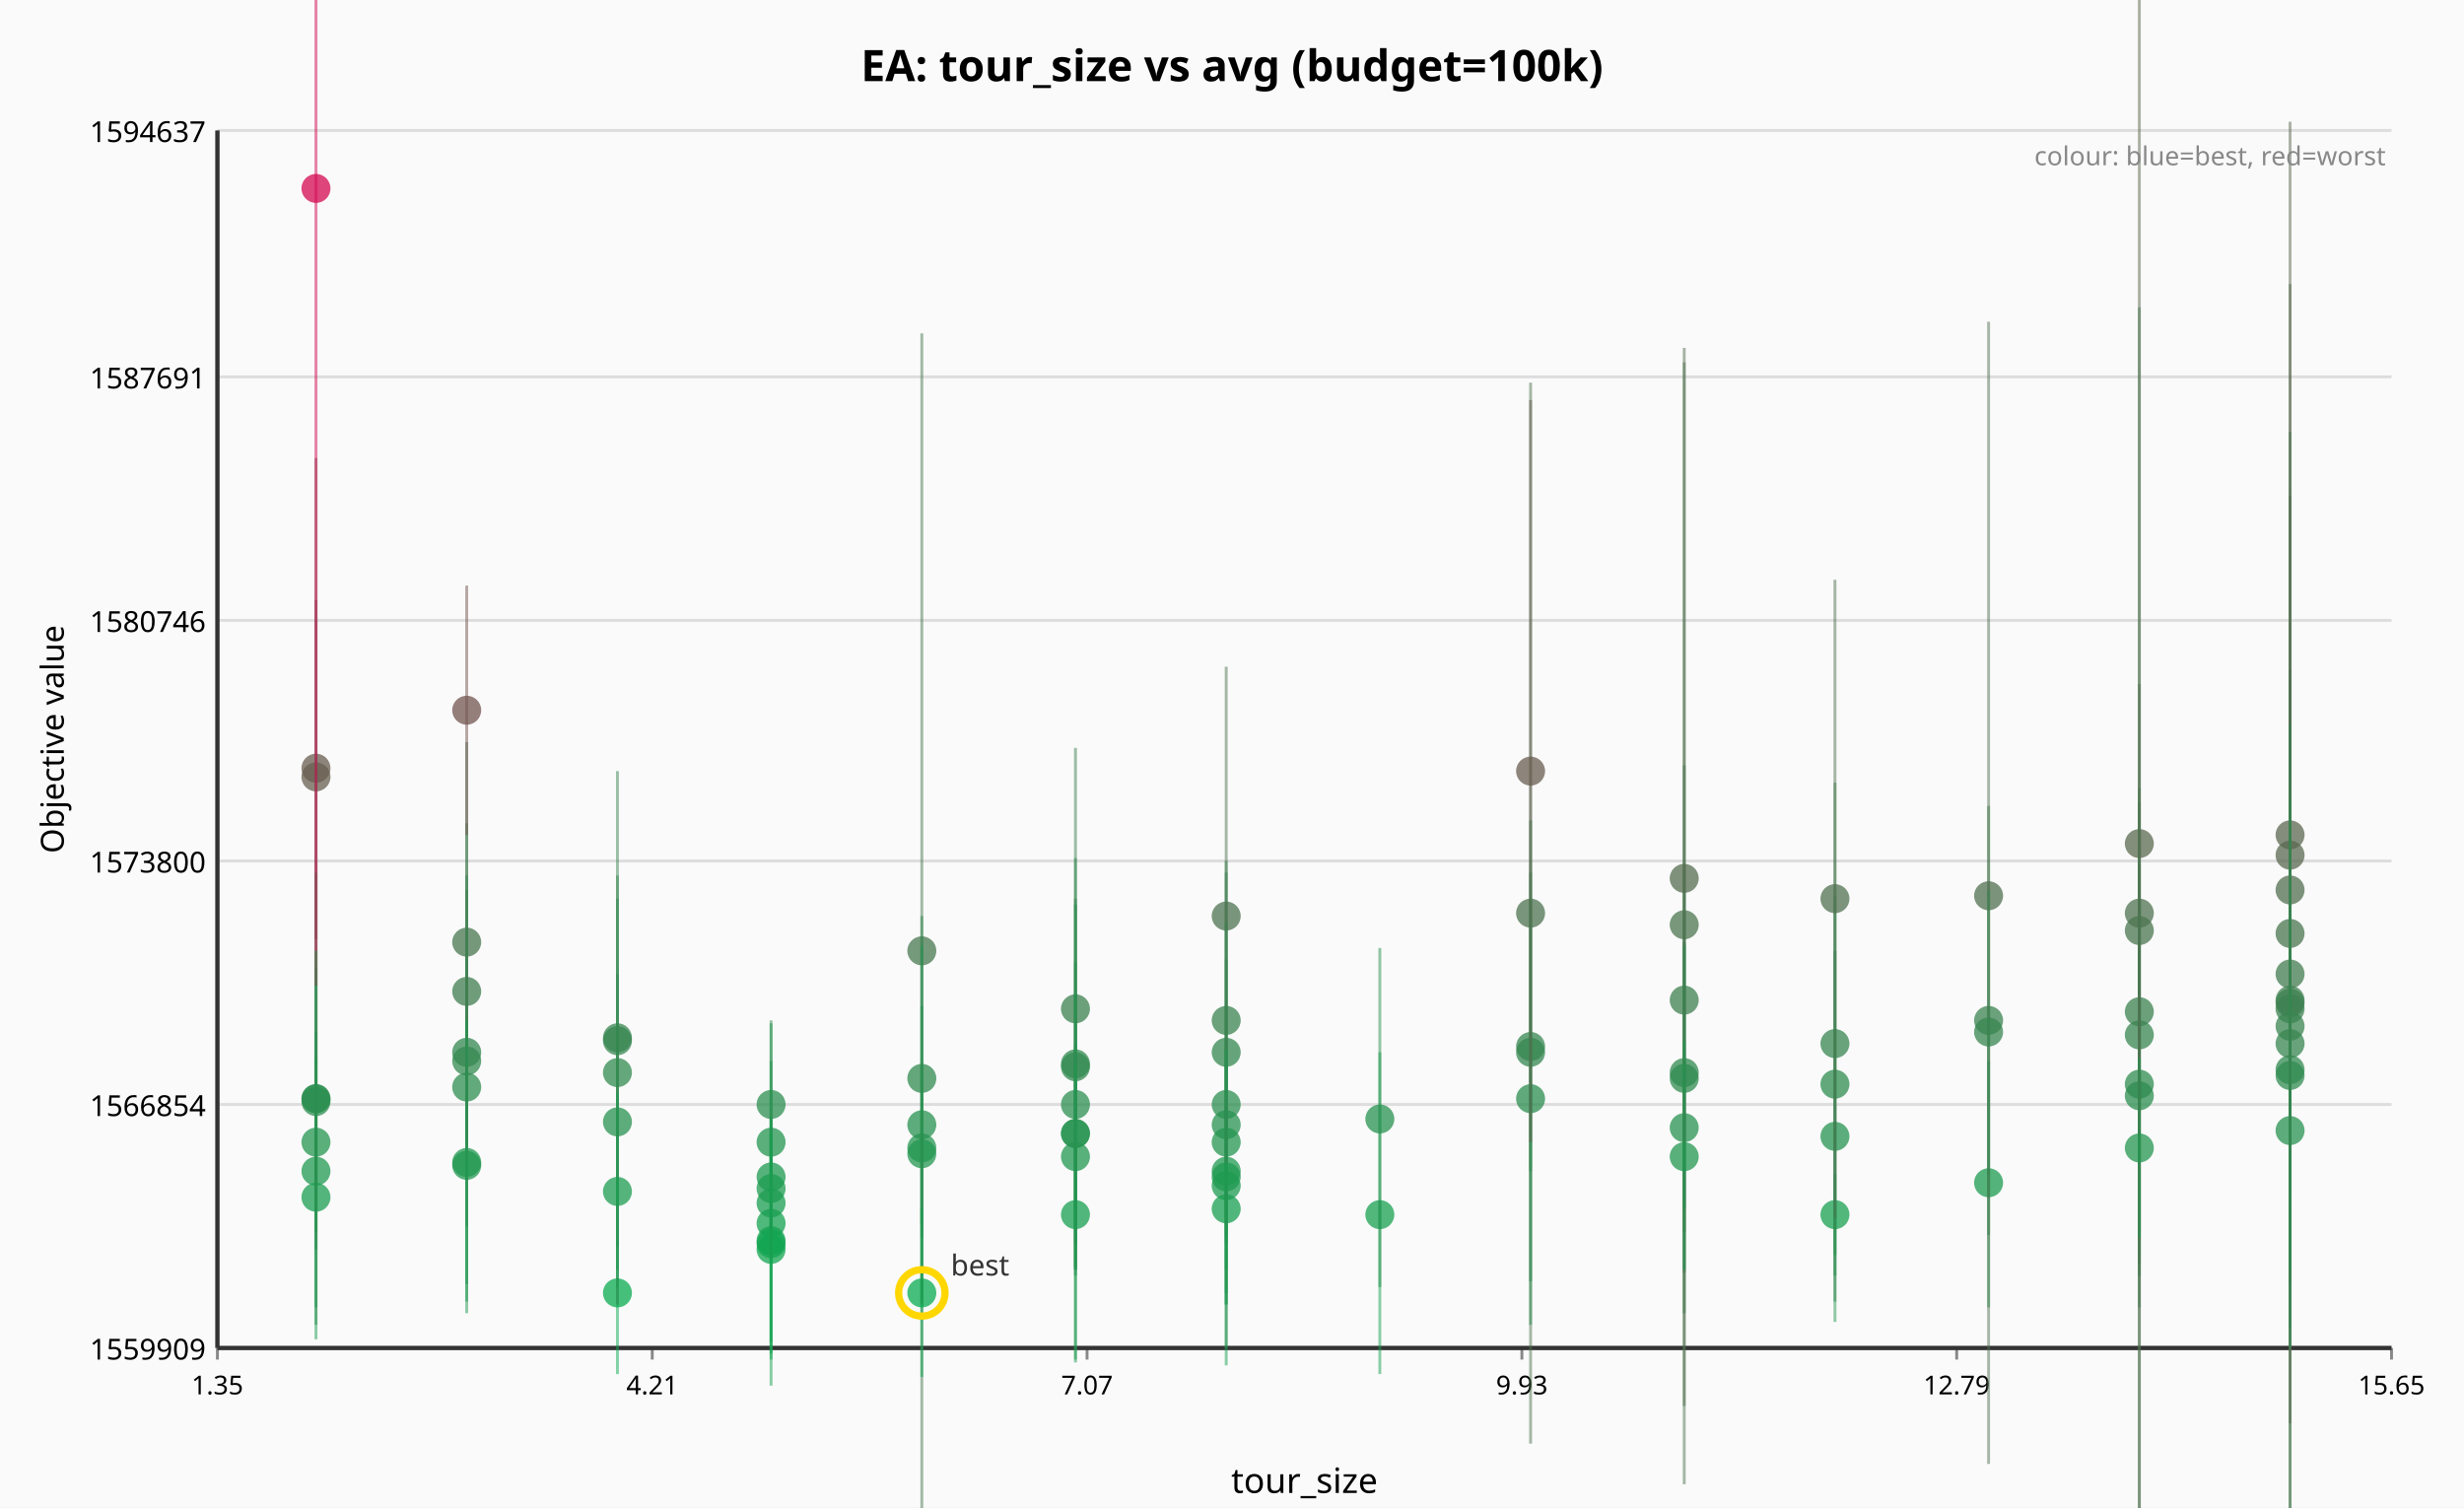
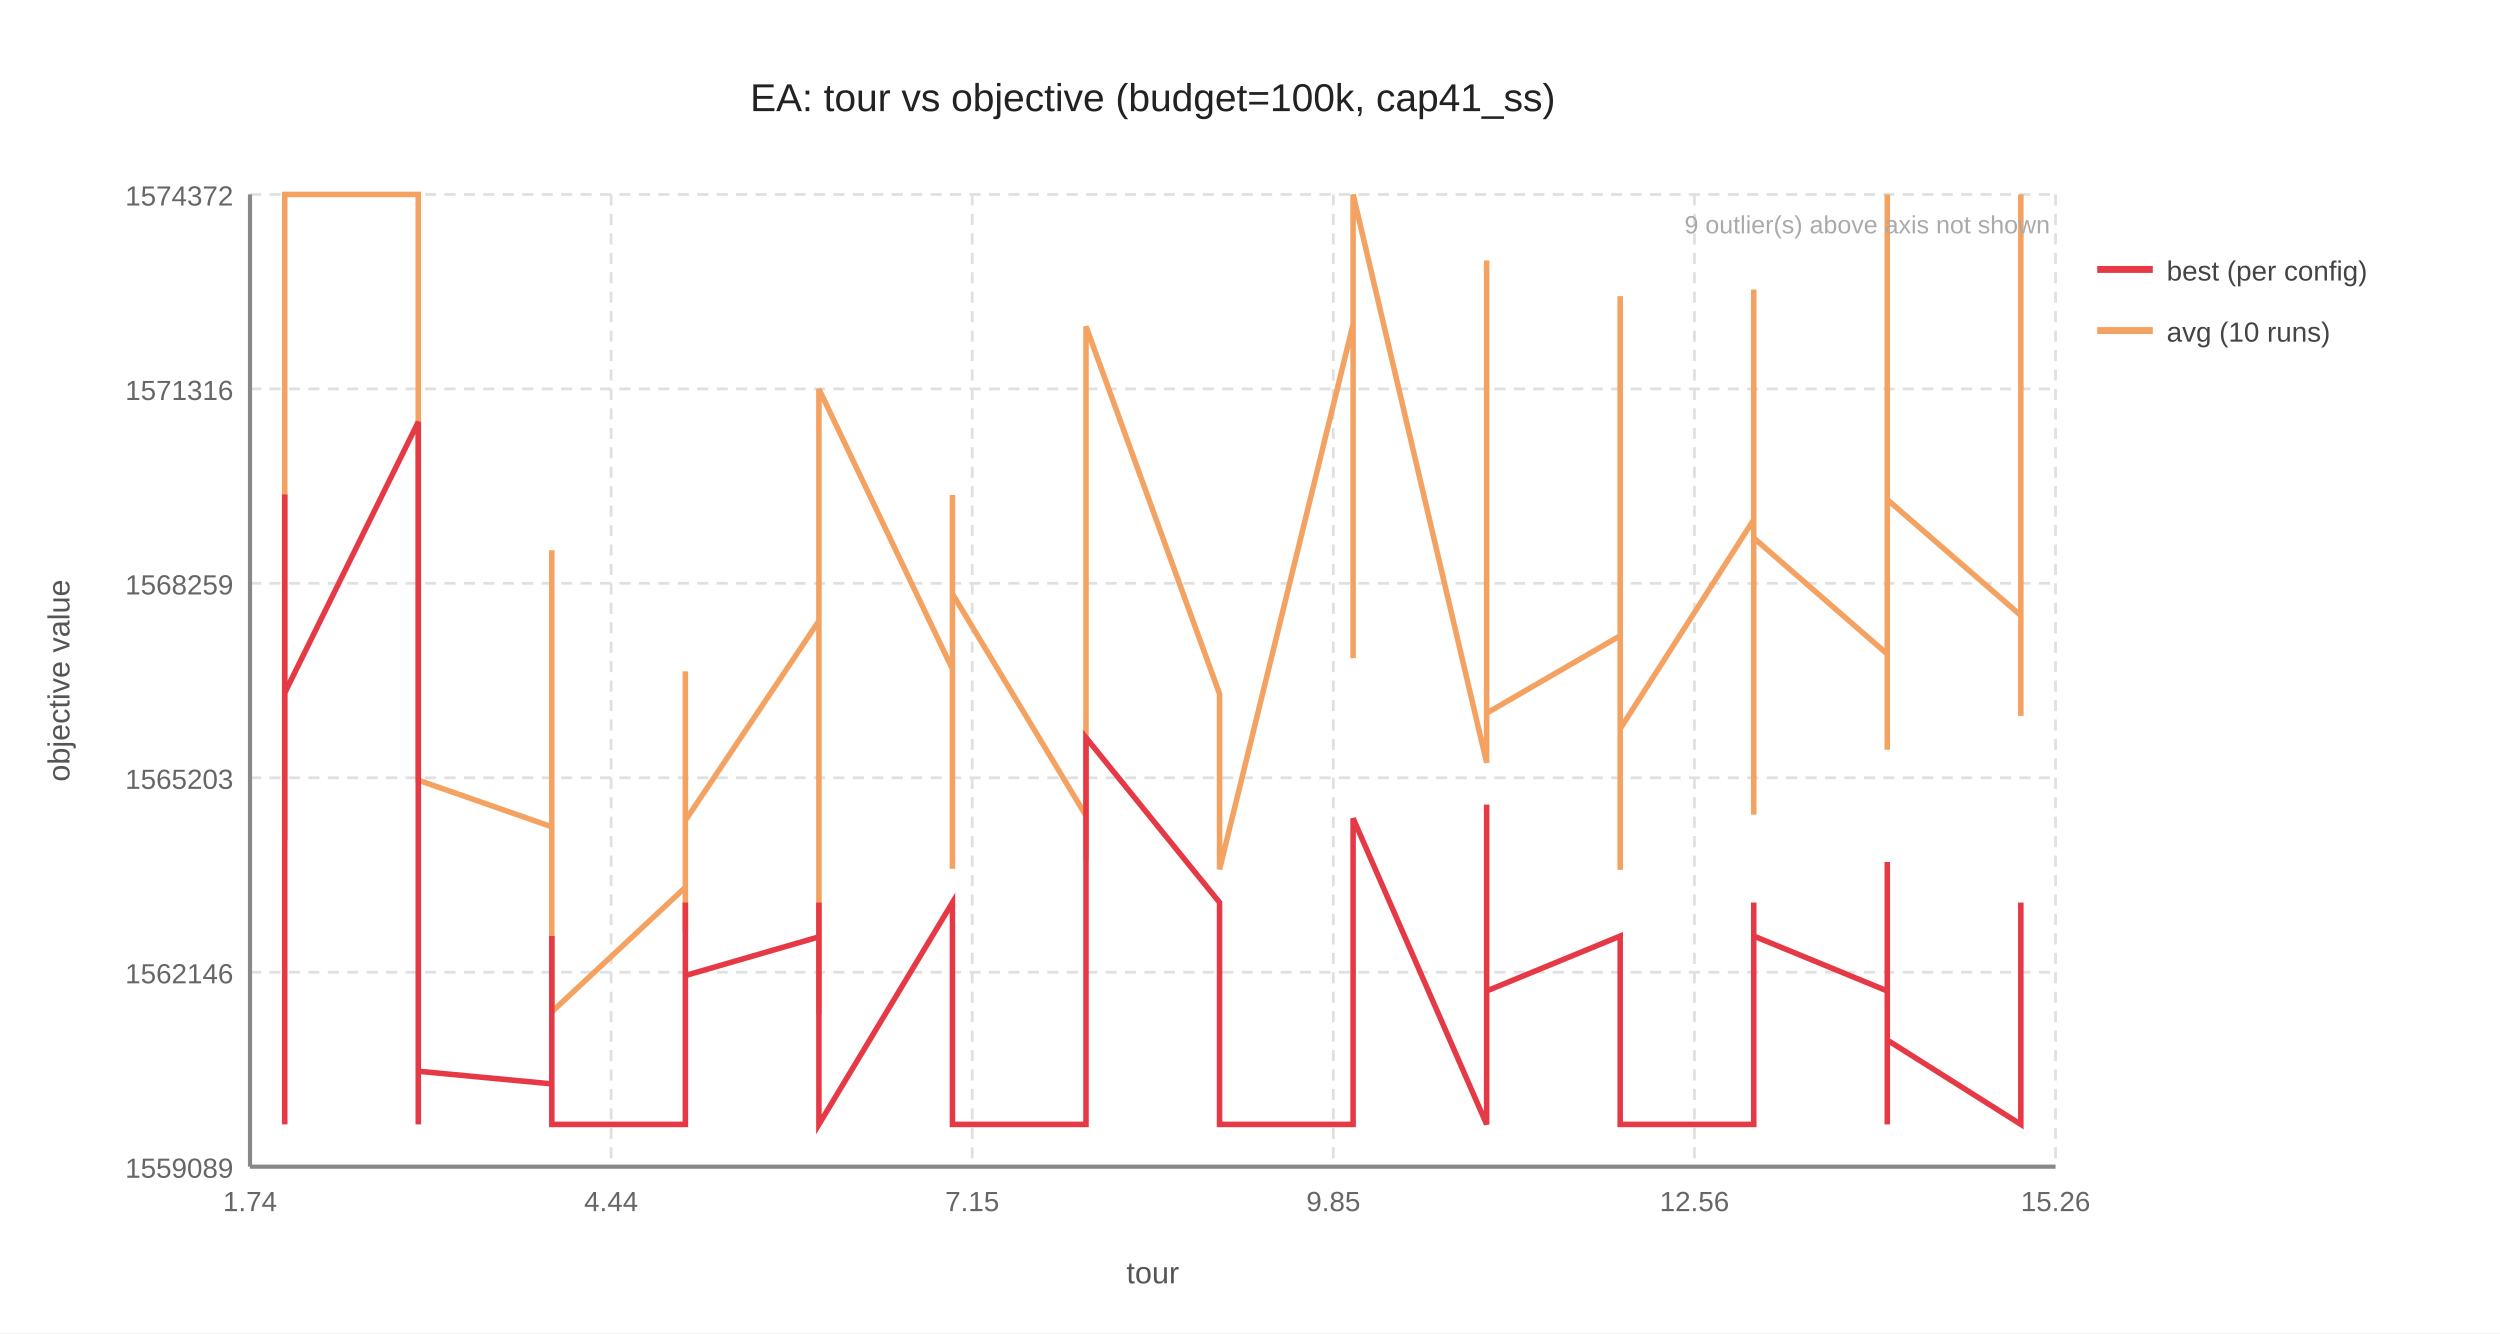
- <svg xmlns="http://www.w3.org/2000/svg" width="850" height="520">
-   <rect width="850" height="520" fill="#fafafa" />
-   <text x="425" y="28" text-anchor="middle" font-size="15" font-weight="bold" font-family="sans-serif">EA: tour_size vs avg (budget=100k)</text>
-   <line x1="75" y1="465" x2="825" y2="465" stroke="#ddd" stroke-width="1" />
-   <text x="71" y="469" text-anchor="end" font-size="10" font-family="sans-serif">1559909</text>
-   <line x1="75" y1="381" x2="825" y2="381" stroke="#ddd" stroke-width="1" />
-   <text x="71" y="385" text-anchor="end" font-size="10" font-family="sans-serif">1566854</text>
-   <line x1="75" y1="297" x2="825" y2="297" stroke="#ddd" stroke-width="1" />
-   <text x="71" y="301" text-anchor="end" font-size="10" font-family="sans-serif">1573800</text>
-   <line x1="75" y1="214" x2="825" y2="214" stroke="#ddd" stroke-width="1" />
-   <text x="71" y="218" text-anchor="end" font-size="10" font-family="sans-serif">1580746</text>
-   <line x1="75" y1="130" x2="825" y2="130" stroke="#ddd" stroke-width="1" />
-   <text x="71" y="134" text-anchor="end" font-size="10" font-family="sans-serif">1587691</text>
-   <line x1="75" y1="45" x2="825" y2="45" stroke="#ddd" stroke-width="1" />
-   <text x="71" y="49" text-anchor="end" font-size="10" font-family="sans-serif">1594637</text>
-   <line x1="75" y1="465" x2="75" y2="469" stroke="#888" />
-   <text x="75" y="481" text-anchor="middle" font-size="9" font-family="sans-serif">1.35</text>
-   <line x1="225" y1="465" x2="225" y2="469" stroke="#888" />
-   <text x="225" y="481" text-anchor="middle" font-size="9" font-family="sans-serif">4.21</text>
-   <line x1="375" y1="465" x2="375" y2="469" stroke="#888" />
-   <text x="375" y="481" text-anchor="middle" font-size="9" font-family="sans-serif">7.07</text>
-   <line x1="525" y1="465" x2="525" y2="469" stroke="#888" />
-   <text x="525" y="481" text-anchor="middle" font-size="9" font-family="sans-serif">9.93</text>
-   <line x1="675" y1="465" x2="675" y2="469" stroke="#888" />
-   <text x="675" y="481" text-anchor="middle" font-size="9" font-family="sans-serif">12.79</text>
-   <line x1="825" y1="465" x2="825" y2="469" stroke="#888" />
-   <text x="825" y="481" text-anchor="middle" font-size="9" font-family="sans-serif">15.65</text>
-   <line x1="75" y1="45" x2="75" y2="465" stroke="#333" stroke-width="1.5" />
-   <line x1="75" y1="465" x2="825" y2="465" stroke="#333" stroke-width="1.5" />
-   <text x="450" y="515" text-anchor="middle" font-size="12" font-family="sans-serif">tour_size</text>
-   <text transform="rotate(-90,18,255)" x="18" y="259" text-anchor="middle" font-size="11" font-family="sans-serif">Objective value</text>
-   <line x1="109" y1="356" x2="109" y2="451" stroke="rgb(32,153,80)" stroke-width="1" stroke-opacity="0.5" />
-   <circle cx="109" cy="404" r="5" fill="rgb(32,153,80)" fill-opacity="0.75" />
-   <line x1="318" y1="115" x2="318" y2="539" stroke="rgb(72,120,80)" stroke-width="1" stroke-opacity="0.5" />
-   <circle cx="318" cy="328" r="5" fill="rgb(72,120,80)" fill-opacity="0.75" />
-   <line x1="423" y1="362" x2="423" y2="471" stroke="rgb(25,159,80)" stroke-width="1" stroke-opacity="0.5" />
-   <circle cx="423" cy="417" r="5" fill="rgb(25,159,80)" fill-opacity="0.75" />
-   <line x1="633" y1="328" x2="633" y2="456" stroke="rgb(38,148,80)" stroke-width="1" stroke-opacity="0.5" />
-   <circle cx="633" cy="392" r="5" fill="rgb(38,148,80)" fill-opacity="0.75" />
-   <line x1="109" y1="375" x2="109" y2="413" stroke="rgb(37,149,80)" stroke-width="1" stroke-opacity="0.5" />
-   <circle cx="109" cy="394" r="5" fill="rgb(37,149,80)" fill-opacity="0.75" />
-   <line x1="790" y1="42" x2="790" y2="534" stroke="rgb(92,104,80)" stroke-width="1" stroke-opacity="0.5" />
-   <circle cx="790" cy="288" r="5" fill="rgb(92,104,80)" fill-opacity="0.75" />
-   <line x1="528" y1="132" x2="528" y2="498" stroke="rgb(78,115,80)" stroke-width="1" stroke-opacity="0.5" />
-   <circle cx="528" cy="315" r="5" fill="rgb(78,115,80)" fill-opacity="0.75" />
-   <line x1="790" y1="299" x2="790" y2="438" stroke="rgb(50,138,80)" stroke-width="1" stroke-opacity="0.5" />
-   <circle cx="790" cy="369" r="5" fill="rgb(50,138,80)" fill-opacity="0.75" />
-   <line x1="161" y1="307" x2="161" y2="443" stroke="rgb(47,141,80)" stroke-width="1" stroke-opacity="0.5" />
-   <circle cx="161" cy="375" r="5" fill="rgb(47,141,80)" fill-opacity="0.75" />
-   <line x1="423" y1="359" x2="423" y2="450" stroke="rgb(32,153,80)" stroke-width="1" stroke-opacity="0.5" />
-   <circle cx="423" cy="404" r="5" fill="rgb(32,153,80)" fill-opacity="0.75" />
-   <line x1="790" y1="231" x2="790" y2="442" stroke="rgb(67,124,80)" stroke-width="1" stroke-opacity="0.5" />
-   <circle cx="790" cy="336" r="5" fill="rgb(67,124,80)" fill-opacity="0.75" />
-   <line x1="318" y1="370" x2="318" y2="422" stroke="rgb(36,150,80)" stroke-width="1" stroke-opacity="0.5" />
-   <circle cx="318" cy="396" r="5" fill="rgb(36,150,80)" fill-opacity="0.75" />
-   <line x1="371" y1="310" x2="371" y2="423" stroke="rgb(51,137,80)" stroke-width="1" stroke-opacity="0.5" />
-   <circle cx="371" cy="367" r="5" fill="rgb(51,137,80)" fill-opacity="0.75" />
-   <line x1="109" y1="158" x2="109" y2="379" stroke="rgb(103,95,80)" stroke-width="1" stroke-opacity="0.5" />
-   <circle cx="109" cy="268" r="5" fill="rgb(103,95,80)" fill-opacity="0.75" />
-   <line x1="686" y1="278" x2="686" y2="426" stroke="rgb(59,131,80)" stroke-width="1" stroke-opacity="0.5" />
-   <circle cx="686" cy="352" r="5" fill="rgb(59,131,80)" fill-opacity="0.75" />
-   <line x1="423" y1="379" x2="423" y2="438" stroke="rgb(29,155,80)" stroke-width="1" stroke-opacity="0.5" />
-   <circle cx="423" cy="409" r="5" fill="rgb(29,155,80)" fill-opacity="0.75" />
-   <line x1="109" y1="334" x2="109" y2="425" stroke="rgb(45,143,80)" stroke-width="1" stroke-opacity="0.5" />
-   <circle cx="109" cy="379" r="5" fill="rgb(45,143,80)" fill-opacity="0.75" />
-   <line x1="109" y1="365" x2="109" y2="462" stroke="rgb(27,157,80)" stroke-width="1" stroke-opacity="0.5" />
-   <circle cx="109" cy="413" r="5" fill="rgb(27,157,80)" fill-opacity="0.75" />
-   <line x1="423" y1="301" x2="423" y2="426" stroke="rgb(53,136,80)" stroke-width="1" stroke-opacity="0.5" />
-   <circle cx="423" cy="363" r="5" fill="rgb(53,136,80)" fill-opacity="0.75" />
-   <line x1="266" y1="394" x2="266" y2="463" stroke="rgb(19,163,80)" stroke-width="1" stroke-opacity="0.5" />
-   <circle cx="266" cy="428" r="5" fill="rgb(19,163,80)" fill-opacity="0.75" />
-   <line x1="213" y1="336" x2="213" y2="438" stroke="rgb(41,146,80)" stroke-width="1" stroke-opacity="0.5" />
-   <circle cx="213" cy="387" r="5" fill="rgb(41,146,80)" fill-opacity="0.75" />
-   <line x1="423" y1="297" x2="423" y2="465" stroke="rgb(44,143,80)" stroke-width="1" stroke-opacity="0.5" />
-   <circle cx="423" cy="381" r="5" fill="rgb(44,143,80)" fill-opacity="0.75" />
-   <line x1="790" y1="235" x2="790" y2="408" stroke="rgb(75,118,80)" stroke-width="1" stroke-opacity="0.5" />
-   <circle cx="790" cy="322" r="5" fill="rgb(75,118,80)" fill-opacity="0.75" />
-   <line x1="318" y1="347" x2="318" y2="449" stroke="rgb(35,151,80)" stroke-width="1" stroke-opacity="0.5" />
-   <circle cx="318" cy="398" r="5" fill="rgb(35,151,80)" fill-opacity="0.75" />
-   <line x1="581" y1="325" x2="581" y2="453" stroke="rgb(39,147,80)" stroke-width="1" stroke-opacity="0.5" />
-   <circle cx="581" cy="389" r="5" fill="rgb(39,147,80)" fill-opacity="0.75" />
-   <line x1="213" y1="417" x2="213" y2="474" stroke="rgb(10,171,80)" stroke-width="1" stroke-opacity="0.5" />
-   <circle cx="213" cy="446" r="5" fill="rgb(10,171,80)" fill-opacity="0.75" />
-   <line x1="738" y1="316" x2="738" y2="440" stroke="rgb(45,142,80)" stroke-width="1" stroke-opacity="0.5" />
-   <circle cx="738" cy="378" r="5" fill="rgb(45,142,80)" fill-opacity="0.75" />
-   <line x1="476" y1="363" x2="476" y2="474" stroke="rgb(24,160,80)" stroke-width="1" stroke-opacity="0.5" />
-   <circle cx="476" cy="419" r="5" fill="rgb(24,160,80)" fill-opacity="0.75" />
-   <line x1="686" y1="366" x2="686" y2="451" stroke="rgb(29,155,80)" stroke-width="1" stroke-opacity="0.5" />
-   <circle cx="686" cy="408" r="5" fill="rgb(29,155,80)" fill-opacity="0.75" />
-   <line x1="738" y1="277" x2="738" y2="436" stroke="rgb(57,133,80)" stroke-width="1" stroke-opacity="0.5" />
-   <circle cx="738" cy="357" r="5" fill="rgb(57,133,80)" fill-opacity="0.75" />
-   <line x1="790" y1="149" x2="790" y2="541" stroke="rgb(62,128,80)" stroke-width="1" stroke-opacity="0.5" />
-   <circle cx="790" cy="345" r="5" fill="rgb(62,128,80)" fill-opacity="0.75" />
-   <line x1="213" y1="266" x2="213" y2="450" stroke="rgb(56,134,80)" stroke-width="1" stroke-opacity="0.5" />
-   <circle cx="213" cy="358" r="5" fill="rgb(56,134,80)" fill-opacity="0.75" />
-   <line x1="423" y1="331" x2="423" y2="446" stroke="rgb(40,146,80)" stroke-width="1" stroke-opacity="0.5" />
-   <circle cx="423" cy="388" r="5" fill="rgb(40,146,80)" fill-opacity="0.75" />
-   <line x1="581" y1="264" x2="581" y2="425" stroke="rgb(63,128,80)" stroke-width="1" stroke-opacity="0.5" />
-   <circle cx="581" cy="345" r="5" fill="rgb(63,128,80)" fill-opacity="0.75" />
-   <line x1="738" y1="298" x2="738" y2="451" stroke="rgb(47,140,80)" stroke-width="1" stroke-opacity="0.5" />
-   <circle cx="738" cy="374" r="5" fill="rgb(47,140,80)" fill-opacity="0.75" />
-   <line x1="161" y1="330" x2="161" y2="402" stroke="rgb(52,137,80)" stroke-width="1" stroke-opacity="0.5" />
-   <circle cx="161" cy="366" r="5" fill="rgb(52,137,80)" fill-opacity="0.75" />
-   <line x1="266" y1="366" x2="266" y2="478" stroke="rgb(22,161,80)" stroke-width="1" stroke-opacity="0.5" />
-   <circle cx="266" cy="422" r="5" fill="rgb(22,161,80)" fill-opacity="0.75" />
-   <line x1="423" y1="359" x2="423" y2="429" stroke="rgb(37,149,80)" stroke-width="1" stroke-opacity="0.5" />
-   <circle cx="423" cy="394" r="5" fill="rgb(37,149,80)" fill-opacity="0.75" />
-   <line x1="371" y1="258" x2="371" y2="437" stroke="rgb(61,129,80)" stroke-width="1" stroke-opacity="0.5" />
-   <circle cx="371" cy="348" r="5" fill="rgb(61,129,80)" fill-opacity="0.75" />
-   <line x1="266" y1="385" x2="266" y2="427" stroke="rgb(31,154,80)" stroke-width="1" stroke-opacity="0.5" />
-   <circle cx="266" cy="406" r="5" fill="rgb(31,154,80)" fill-opacity="0.75" />
-   <line x1="686" y1="111" x2="686" y2="505" stroke="rgb(82,112,80)" stroke-width="1" stroke-opacity="0.5" />
-   <circle cx="686" cy="309" r="5" fill="rgb(82,112,80)" fill-opacity="0.75" />
-   <line x1="213" y1="302" x2="213" y2="417" stroke="rgb(55,134,80)" stroke-width="1" stroke-opacity="0.5" />
-   <circle cx="213" cy="359" r="5" fill="rgb(55,134,80)" fill-opacity="0.75" />
-   <line x1="633" y1="405" x2="633" y2="433" stroke="rgb(24,160,80)" stroke-width="1" stroke-opacity="0.5" />
-   <circle cx="633" cy="419" r="5" fill="rgb(24,160,80)" fill-opacity="0.75" />
-   <line x1="633" y1="270" x2="633" y2="449" stroke="rgb(55,134,80)" stroke-width="1" stroke-opacity="0.5" />
-   <circle cx="633" cy="360" r="5" fill="rgb(55,134,80)" fill-opacity="0.75" />
-   <line x1="161" y1="350" x2="161" y2="453" stroke="rgb(33,152,80)" stroke-width="1" stroke-opacity="0.5" />
-   <circle cx="161" cy="402" r="5" fill="rgb(33,152,80)" fill-opacity="0.75" />
-   <line x1="581" y1="300" x2="581" y2="439" stroke="rgb(50,138,80)" stroke-width="1" stroke-opacity="0.5" />
-   <circle cx="581" cy="370" r="5" fill="rgb(50,138,80)" fill-opacity="0.75" />
-   <line x1="161" y1="256" x2="161" y2="394" stroke="rgb(73,119,80)" stroke-width="1" stroke-opacity="0.5" />
-   <circle cx="161" cy="325" r="5" fill="rgb(73,119,80)" fill-opacity="0.75" />
-   <line x1="371" y1="360" x2="371" y2="438" stroke="rgb(34,151,80)" stroke-width="1" stroke-opacity="0.5" />
-   <circle cx="371" cy="399" r="5" fill="rgb(34,151,80)" fill-opacity="0.75" />
-   <line x1="161" y1="302" x2="161" y2="423" stroke="rgb(53,135,80)" stroke-width="1" stroke-opacity="0.5" />
-   <circle cx="161" cy="363" r="5" fill="rgb(53,135,80)" fill-opacity="0.75" />
-   <line x1="371" y1="312" x2="371" y2="470" stroke="rgb(38,148,80)" stroke-width="1" stroke-opacity="0.5" />
-   <circle cx="371" cy="391" r="5" fill="rgb(38,148,80)" fill-opacity="0.75" />
-   <line x1="371" y1="332" x2="371" y2="429" stroke="rgb(44,143,80)" stroke-width="1" stroke-opacity="0.5" />
-   <circle cx="371" cy="381" r="5" fill="rgb(44,143,80)" fill-opacity="0.75" />
-   <line x1="213" y1="310" x2="213" y2="430" stroke="rgb(50,139,80)" stroke-width="1" stroke-opacity="0.5" />
-   <circle cx="213" cy="370" r="5" fill="rgb(50,139,80)" fill-opacity="0.75" />
-   <line x1="790" y1="270" x2="790" y2="426" stroke="rgb(61,129,80)" stroke-width="1" stroke-opacity="0.5" />
-   <circle cx="790" cy="348" r="5" fill="rgb(61,129,80)" fill-opacity="0.75" />
-   <line x1="109" y1="207" x2="109" y2="324" stroke="rgb(104,94,80)" stroke-width="1" stroke-opacity="0.5" />
-   <circle cx="109" cy="265" r="5" fill="rgb(104,94,80)" fill-opacity="0.75" />
-   <line x1="266" y1="397" x2="266" y2="433" stroke="rgb(26,158,80)" stroke-width="1" stroke-opacity="0.5" />
-   <circle cx="266" cy="415" r="5" fill="rgb(26,158,80)" fill-opacity="0.75" />
-   <line x1="161" y1="284" x2="161" y2="400" stroke="rgb(64,126,80)" stroke-width="1" stroke-opacity="0.5" />
-   <circle cx="161" cy="342" r="5" fill="rgb(64,126,80)" fill-opacity="0.75" />
-   <line x1="266" y1="392" x2="266" y2="469" stroke="rgb(18,165,80)" stroke-width="1" stroke-opacity="0.5" />
-   <circle cx="266" cy="431" r="5" fill="rgb(18,165,80)" fill-opacity="0.75" />
-   <line x1="161" y1="202" x2="161" y2="288" stroke="rgb(115,85,80)" stroke-width="1" stroke-opacity="0.5" />
-   <circle cx="161" cy="245" r="5" fill="rgb(115,85,80)" fill-opacity="0.75" />
-   <line x1="318" y1="316" x2="318" y2="427" stroke="rgb(49,139,80)" stroke-width="1" stroke-opacity="0.5" />
-   <circle cx="318" cy="372" r="5" fill="rgb(49,139,80)" fill-opacity="0.75" />
-   <line x1="266" y1="353" x2="266" y2="434" stroke="rgb(37,149,80)" stroke-width="1" stroke-opacity="0.5" />
-   <circle cx="266" cy="394" r="5" fill="rgb(37,149,80)" fill-opacity="0.75" />
-   <line x1="528" y1="283" x2="528" y2="442" stroke="rgb(53,135,80)" stroke-width="1" stroke-opacity="0.5" />
-   <circle cx="528" cy="363" r="5" fill="rgb(53,135,80)" fill-opacity="0.75" />
-   <line x1="266" y1="352" x2="266" y2="410" stroke="rgb(44,143,80)" stroke-width="1" stroke-opacity="0.5" />
-   <circle cx="266" cy="381" r="5" fill="rgb(44,143,80)" fill-opacity="0.75" />
-   <line x1="109" y1="301" x2="109" y2="457" stroke="rgb(45,142,80)" stroke-width="1" stroke-opacity="0.5" />
-   <circle cx="109" cy="379" r="5" fill="rgb(45,142,80)" fill-opacity="0.75" />
-   <line x1="318" y1="417" x2="318" y2="475" stroke="rgb(9,171,80)" stroke-width="1" stroke-opacity="0.5" />
-   <circle cx="318" cy="446" r="5" fill="rgb(9,171,80)" fill-opacity="0.75" />
-   <line x1="790" y1="98" x2="790" y2="491" stroke="rgb(89,106,80)" stroke-width="1" stroke-opacity="0.5" />
-   <circle cx="790" cy="295" r="5" fill="rgb(89,106,80)" fill-opacity="0.75" />
-   <line x1="213" y1="377" x2="213" y2="444" stroke="rgb(28,156,80)" stroke-width="1" stroke-opacity="0.5" />
-   <circle cx="213" cy="411" r="5" fill="rgb(28,156,80)" fill-opacity="0.75" />
-   <line x1="581" y1="125" x2="581" y2="512" stroke="rgb(76,117,80)" stroke-width="1" stroke-opacity="0.5" />
-   <circle cx="581" cy="319" r="5" fill="rgb(76,117,80)" fill-opacity="0.75" />
-   <line x1="266" y1="391" x2="266" y2="467" stroke="rgb(18,164,80)" stroke-width="1" stroke-opacity="0.5" />
-   <circle cx="266" cy="429" r="5" fill="rgb(18,164,80)" fill-opacity="0.75" />
-   <line x1="633" y1="309" x2="633" y2="440" stroke="rgb(47,140,80)" stroke-width="1" stroke-opacity="0.5" />
-   <circle cx="633" cy="374" r="5" fill="rgb(47,140,80)" fill-opacity="0.75" />
-   <line x1="581" y1="120" x2="581" y2="485" stroke="rgb(85,110,80)" stroke-width="1" stroke-opacity="0.5" />
-   <circle cx="581" cy="303" r="5" fill="rgb(85,110,80)" fill-opacity="0.75" />
-   <line x1="581" y1="326" x2="581" y2="417" stroke="rgb(49,139,80)" stroke-width="1" stroke-opacity="0.5" />
-   <circle cx="581" cy="372" r="5" fill="rgb(49,139,80)" fill-opacity="0.75" />
-   <line x1="161" y1="352" x2="161" y2="449" stroke="rgb(34,152,80)" stroke-width="1" stroke-opacity="0.5" />
-   <circle cx="161" cy="401" r="5" fill="rgb(34,152,80)" fill-opacity="0.75" />
-   <line x1="109" y1="-210" x2="109" y2="340" stroke="rgb(210,8,80)" stroke-width="1" stroke-opacity="0.5" />
-   <circle cx="109" cy="65" r="5" fill="rgb(210,8,80)" fill-opacity="0.75" />
-   <line x1="738" y1="236" x2="738" y2="393" stroke="rgb(79,115,80)" stroke-width="1" stroke-opacity="0.5" />
-   <circle cx="738" cy="315" r="5" fill="rgb(79,115,80)" fill-opacity="0.75" />
-   <line x1="738" y1="272" x2="738" y2="425" stroke="rgb(61,129,80)" stroke-width="1" stroke-opacity="0.5" />
-   <circle cx="738" cy="349" r="5" fill="rgb(61,129,80)" fill-opacity="0.75" />
-   <line x1="423" y1="230" x2="423" y2="402" stroke="rgb(78,115,80)" stroke-width="1" stroke-opacity="0.5" />
-   <circle cx="423" cy="316" r="5" fill="rgb(78,115,80)" fill-opacity="0.75" />
-   <line x1="109" y1="328" x2="109" y2="431" stroke="rgb(44,143,80)" stroke-width="1" stroke-opacity="0.5" />
-   <circle cx="109" cy="380" r="5" fill="rgb(44,143,80)" fill-opacity="0.75" />
-   <line x1="581" y1="359" x2="581" y2="438" stroke="rgb(35,151,80)" stroke-width="1" stroke-opacity="0.5" />
-   <circle cx="581" cy="399" r="5" fill="rgb(35,151,80)" fill-opacity="0.75" />
-   <line x1="371" y1="296" x2="371" y2="440" stroke="rgb(51,138,80)" stroke-width="1" stroke-opacity="0.5" />
-   <circle cx="371" cy="368" r="5" fill="rgb(51,138,80)" fill-opacity="0.75" />
-   <line x1="686" y1="307" x2="686" y2="405" stroke="rgb(57,133,80)" stroke-width="1" stroke-opacity="0.5" />
-   <circle cx="686" cy="356" r="5" fill="rgb(57,133,80)" fill-opacity="0.75" />
-   <line x1="790" y1="281" x2="790" y2="411" stroke="rgb(62,128,80)" stroke-width="1" stroke-opacity="0.5" />
-   <circle cx="790" cy="346" r="5" fill="rgb(62,128,80)" fill-opacity="0.75" />
-   <line x1="790" y1="171" x2="790" y2="443" stroke="rgb(83,111,80)" stroke-width="1" stroke-opacity="0.5" />
-   <circle cx="790" cy="307" r="5" fill="rgb(83,111,80)" fill-opacity="0.75" />
-   <line x1="738" y1="-25" x2="738" y2="605" stroke="rgb(91,105,80)" stroke-width="1" stroke-opacity="0.5" />
-   <circle cx="738" cy="291" r="5" fill="rgb(91,105,80)" fill-opacity="0.75" />
-   <line x1="266" y1="386" x2="266" y2="434" stroke="rgb(29,156,80)" stroke-width="1" stroke-opacity="0.5" />
-   <circle cx="266" cy="410" r="5" fill="rgb(29,156,80)" fill-opacity="0.75" />
-   <line x1="790" y1="276" x2="790" y2="465" stroke="rgb(49,139,80)" stroke-width="1" stroke-opacity="0.5" />
-   <circle cx="790" cy="371" r="5" fill="rgb(49,139,80)" fill-opacity="0.75" />
-   <line x1="318" y1="326" x2="318" y2="450" stroke="rgb(40,146,80)" stroke-width="1" stroke-opacity="0.5" />
-   <circle cx="318" cy="388" r="5" fill="rgb(40,146,80)" fill-opacity="0.75" />
-   <line x1="738" y1="106" x2="738" y2="535" stroke="rgb(75,118,80)" stroke-width="1" stroke-opacity="0.5" />
-   <circle cx="738" cy="321" r="5" fill="rgb(75,118,80)" fill-opacity="0.75" />
-   <line x1="423" y1="318" x2="423" y2="386" stroke="rgb(59,131,80)" stroke-width="1" stroke-opacity="0.5" />
-   <circle cx="423" cy="352" r="5" fill="rgb(59,131,80)" fill-opacity="0.75" />
-   <line x1="528" y1="319" x2="528" y2="404" stroke="rgb(54,135,80)" stroke-width="1" stroke-opacity="0.5" />
-   <circle cx="528" cy="361" r="5" fill="rgb(54,135,80)" fill-opacity="0.75" />
-   <line x1="371" y1="367" x2="371" y2="469" stroke="rgb(24,159,80)" stroke-width="1" stroke-opacity="0.5" />
-   <circle cx="371" cy="419" r="5" fill="rgb(24,159,80)" fill-opacity="0.75" />
-   <line x1="790" y1="341" x2="790" y2="438" stroke="rgb(39,147,80)" stroke-width="1" stroke-opacity="0.5" />
-   <circle cx="790" cy="390" r="5" fill="rgb(39,147,80)" fill-opacity="0.75" />
-   <line x1="371" y1="343" x2="371" y2="438" stroke="rgb(39,147,80)" stroke-width="1" stroke-opacity="0.5" />
-   <circle cx="371" cy="391" r="5" fill="rgb(39,147,80)" fill-opacity="0.75" />
-   <line x1="633" y1="200" x2="633" y2="420" stroke="rgb(81,113,80)" stroke-width="1" stroke-opacity="0.5" />
-   <circle cx="633" cy="310" r="5" fill="rgb(81,113,80)" fill-opacity="0.75" />
-   <line x1="790" y1="303" x2="790" y2="416" stroke="rgb(55,134,80)" stroke-width="1" stroke-opacity="0.5" />
-   <circle cx="790" cy="360" r="5" fill="rgb(55,134,80)" fill-opacity="0.75" />
-   <line x1="528" y1="301" x2="528" y2="457" stroke="rgb(45,142,80)" stroke-width="1" stroke-opacity="0.5" />
-   <circle cx="528" cy="379" r="5" fill="rgb(45,142,80)" fill-opacity="0.75" />
-   <line x1="738" y1="365" x2="738" y2="427" stroke="rgb(36,150,80)" stroke-width="1" stroke-opacity="0.5" />
-   <circle cx="738" cy="396" r="5" fill="rgb(36,150,80)" fill-opacity="0.75" />
-   <line x1="790" y1="250" x2="790" y2="458" stroke="rgb(58,132,80)" stroke-width="1" stroke-opacity="0.5" />
-   <circle cx="790" cy="354" r="5" fill="rgb(58,132,80)" fill-opacity="0.75" />
-   <line x1="423" y1="362" x2="423" y2="450" stroke="rgb(31,154,80)" stroke-width="1" stroke-opacity="0.5" />
-   <circle cx="423" cy="406" r="5" fill="rgb(31,154,80)" fill-opacity="0.75" />
-   <line x1="528" y1="138" x2="528" y2="394" stroke="rgb(104,94,80)" stroke-width="1" stroke-opacity="0.5" />
-   <circle cx="528" cy="266" r="5" fill="rgb(104,94,80)" fill-opacity="0.75" />
-   <line x1="476" y1="327" x2="476" y2="444" stroke="rgb(41,145,80)" stroke-width="1" stroke-opacity="0.5" />
-   <circle cx="476" cy="386" r="5" fill="rgb(41,145,80)" fill-opacity="0.75" />
-   <circle cx="318" cy="446" r="8" fill="none" stroke="gold" stroke-width="2.5" />
-   <text x="328" y="440" font-size="10" fill="#333" font-family="sans-serif">best</text>
-   <text x="823" y="57" text-anchor="end" font-size="9" fill="#888" font-family="sans-serif">colour: blue=best, red=worst</text>
+ <svg xmlns="http://www.w3.org/2000/svg" width="900" height="480">
+   <rect width="100%" height="100%" fill="white" />
+   <line x1="90.00" y1="70.00" x2="90.00" y2="420.00" stroke="#e0e0e0" stroke-width="1.00" stroke-dasharray="4,3" />
+   <text x="90.00" y="436.00" text-anchor="middle" font-size="10" fill="#666" font-family="Arial,sans-serif">1.74</text>
+   <line x1="220.00" y1="70.00" x2="220.00" y2="420.00" stroke="#e0e0e0" stroke-width="1.00" stroke-dasharray="4,3" />
+   <text x="220.00" y="436.00" text-anchor="middle" font-size="10" fill="#666" font-family="Arial,sans-serif">4.44</text>
+   <line x1="350.00" y1="70.00" x2="350.00" y2="420.00" stroke="#e0e0e0" stroke-width="1.00" stroke-dasharray="4,3" />
+   <text x="350.00" y="436.00" text-anchor="middle" font-size="10" fill="#666" font-family="Arial,sans-serif">7.15</text>
+   <line x1="480.00" y1="70.00" x2="480.00" y2="420.00" stroke="#e0e0e0" stroke-width="1.00" stroke-dasharray="4,3" />
+   <text x="480.00" y="436.00" text-anchor="middle" font-size="10" fill="#666" font-family="Arial,sans-serif">9.85</text>
+   <line x1="610.00" y1="70.00" x2="610.00" y2="420.00" stroke="#e0e0e0" stroke-width="1.00" stroke-dasharray="4,3" />
+   <text x="610.00" y="436.00" text-anchor="middle" font-size="10" fill="#666" font-family="Arial,sans-serif">12.56</text>
+   <line x1="740.00" y1="70.00" x2="740.00" y2="420.00" stroke="#e0e0e0" stroke-width="1.00" stroke-dasharray="4,3" />
+   <text x="740.00" y="436.00" text-anchor="middle" font-size="10" fill="#666" font-family="Arial,sans-serif">15.26</text>
+   <line x1="90.00" y1="420.00" x2="740.00" y2="420.00" stroke="#e0e0e0" stroke-width="1.00" stroke-dasharray="4,3" />
+   <text x="84.00" y="424.00" text-anchor="end" font-size="10" fill="#666" font-family="Arial,sans-serif">1559089</text>
+   <line x1="90.00" y1="350.00" x2="740.00" y2="350.00" stroke="#e0e0e0" stroke-width="1.00" stroke-dasharray="4,3" />
+   <text x="84.00" y="354.00" text-anchor="end" font-size="10" fill="#666" font-family="Arial,sans-serif">1562146</text>
+   <line x1="90.00" y1="280.00" x2="740.00" y2="280.00" stroke="#e0e0e0" stroke-width="1.00" stroke-dasharray="4,3" />
+   <text x="84.00" y="284.00" text-anchor="end" font-size="10" fill="#666" font-family="Arial,sans-serif">1565203</text>
+   <line x1="90.00" y1="210.00" x2="740.00" y2="210.00" stroke="#e0e0e0" stroke-width="1.00" stroke-dasharray="4,3" />
+   <text x="84.00" y="214.00" text-anchor="end" font-size="10" fill="#666" font-family="Arial,sans-serif">1568259</text>
+   <line x1="90.00" y1="140.00" x2="740.00" y2="140.00" stroke="#e0e0e0" stroke-width="1.00" stroke-dasharray="4,3" />
+   <text x="84.00" y="144.00" text-anchor="end" font-size="10" fill="#666" font-family="Arial,sans-serif">1571316</text>
+   <line x1="90.00" y1="70.00" x2="740.00" y2="70.00" stroke="#e0e0e0" stroke-width="1.00" stroke-dasharray="4,3" />
+   <text x="84.00" y="74.00" text-anchor="end" font-size="10" fill="#666" font-family="Arial,sans-serif">1574372</text>
+   <line x1="90.00" y1="70.00" x2="90.00" y2="420.00" stroke="#888" stroke-width="1.50" />
+   <line x1="90.00" y1="420.00" x2="740.00" y2="420.00" stroke="#888" stroke-width="1.50" />
+   <polyline points="102.50,237.69 102.50,70.00 102.50,265.83 102.50,302.53 102.50,238.34 102.50,284.64 102.50,70.00 102.50,238.93 102.50,70.00 150.58,70.00 150.58,166.85 150.58,278.21 150.58,213.12 150.58,230.48 150.58,206.25 150.58,135.76 150.58,280.86 198.65,297.65 198.65,220.28 198.65,200.40 198.65,252.31 198.65,198.07 198.65,364.27 246.73,319.44 246.73,288.56 246.73,305.57 246.73,335.47 246.73,241.67 246.73,264.94 246.73,330.48 246.73,332.92 246.73,295.35 294.81,223.51 294.81,273.37 294.81,365.09 294.81,269.66 294.81,254.57 294.81,140.04 342.88,240.90 342.88,216.85 342.88,260.90 342.88,275.08 342.88,312.76 342.88,259.52 342.88,178.21 342.88,213.79 390.96,293.66 390.96,288.58 390.96,266.35 390.96,207.78 390.96,309.01 390.96,241.62 390.96,254.65 390.96,186.45 390.96,285.04 390.96,117.51 439.04,249.81 439.04,312.97 487.12,116.73 487.12,206.24 487.12,203.97 487.12,236.93 487.12,70.00 535.19,274.59 535.19,219.49 535.19,223.37 535.19,93.77 535.19,123.73 535.19,172.42 535.19,256.73 583.27,228.86 583.27,201.13 583.27,313.16 583.27,106.61 583.27,262.36 631.35,187.06 631.35,293.29 631.35,104.22 631.35,193.66 679.42,235.47 679.42,269.90 679.42,228.34 679.42,115.62 679.42,127.78 679.42,194.90 679.42,70.01 679.42,179.85 727.50,221.57 727.50,70.00 727.50,173.81 727.50,178.05 727.50,257.74 727.50,156.55 727.50,128.74 727.50,200.64 727.50,100.43 727.50,175.09 727.50,189.64 727.50,217.66 727.50,78.49 " fill="none" stroke="#f4a261" stroke-width="2.00" />
+   <polyline points="102.50,351.19 102.50,178.00 102.50,342.11 102.50,404.78 102.50,400.82 102.50,404.78 102.50,276.87 102.50,343.81 102.50,249.45 150.58,151.88 150.58,350.12 150.58,404.78 150.58,307.76 150.58,389.55 150.58,336.98 150.58,281.26 150.58,385.65 198.65,390.20 198.65,336.98 198.65,336.98 198.65,379.64 198.65,336.98 198.65,404.78 246.73,404.78 246.73,343.81 246.73,341.07 246.73,404.78 246.73,324.90 246.73,404.78 246.73,404.78 246.73,404.78 246.73,351.19 294.81,337.27 294.81,324.90 294.81,404.78 294.81,337.27 294.81,404.78 294.81,404.78 342.88,324.90 342.88,336.98 342.88,404.78 342.88,336.98 342.88,404.78 342.88,337.27 342.88,324.90 342.88,404.78 390.96,404.78 390.96,404.78 390.96,379.64 390.96,324.90 390.96,404.78 390.96,404.78 390.96,404.78 390.96,299.76 390.96,404.78 390.96,265.55 439.04,324.90 439.04,404.78 487.12,404.78 487.12,379.64 487.12,324.90 487.12,359.85 487.12,294.61 535.19,404.78 535.19,324.90 535.19,297.64 535.19,289.65 535.19,404.78 535.19,310.32 535.19,356.75 583.27,336.98 583.27,356.75 583.27,336.98 583.27,345.43 583.27,404.78 631.35,404.78 631.35,404.78 631.35,324.90 631.35,336.98 679.42,356.75 679.42,404.78 679.42,337.27 679.42,310.32 679.42,324.90 679.42,404.78 679.42,404.78 679.42,374.43 727.50,404.78 727.50,336.98 727.50,359.21 727.50,356.75 727.50,404.78 727.50,324.90 727.50,336.98 727.50,336.98 727.50,404.78 727.50,324.90 727.50,404.78 727.50,359.85 727.50,356.75 " fill="none" stroke="#e63946" stroke-width="2.00" />
+   <line x1="755.00" y1="97.00" x2="775.00" y2="97.00" stroke="#e63946" stroke-width="2.50" />
+   <text x="780.00" y="101.00" text-anchor="start" font-size="10" fill="#444" font-family="Arial,sans-serif">best (per config)</text>
+   <line x1="755.00" y1="119.00" x2="775.00" y2="119.00" stroke="#f4a261" stroke-width="2.50" />
+   <text x="780.00" y="123.00" text-anchor="start" font-size="10" fill="#444" font-family="Arial,sans-serif">avg (10 runs)</text>
+   <text x="415.00" y="40.00" text-anchor="middle" font-size="14" fill="#222" font-family="Arial,sans-serif">EA: tour vs objective  (budget=100k, cap41_ss)</text>
+   <text x="415.00" y="462.00" text-anchor="middle" font-size="11" fill="#555" font-family="Arial,sans-serif">tour</text>
+   <text x="25.00" y="245.00" text-anchor="middle" font-size="11" fill="#555" font-family="Arial,sans-serif" transform="rotate(-90.00,25.00,245.00)">objective value</text>
+   <text x="738.00" y="84.00" text-anchor="end" font-size="9" fill="#aaa" font-family="Arial,sans-serif">9 outlier(s) above axis not shown</text>
</svg>
